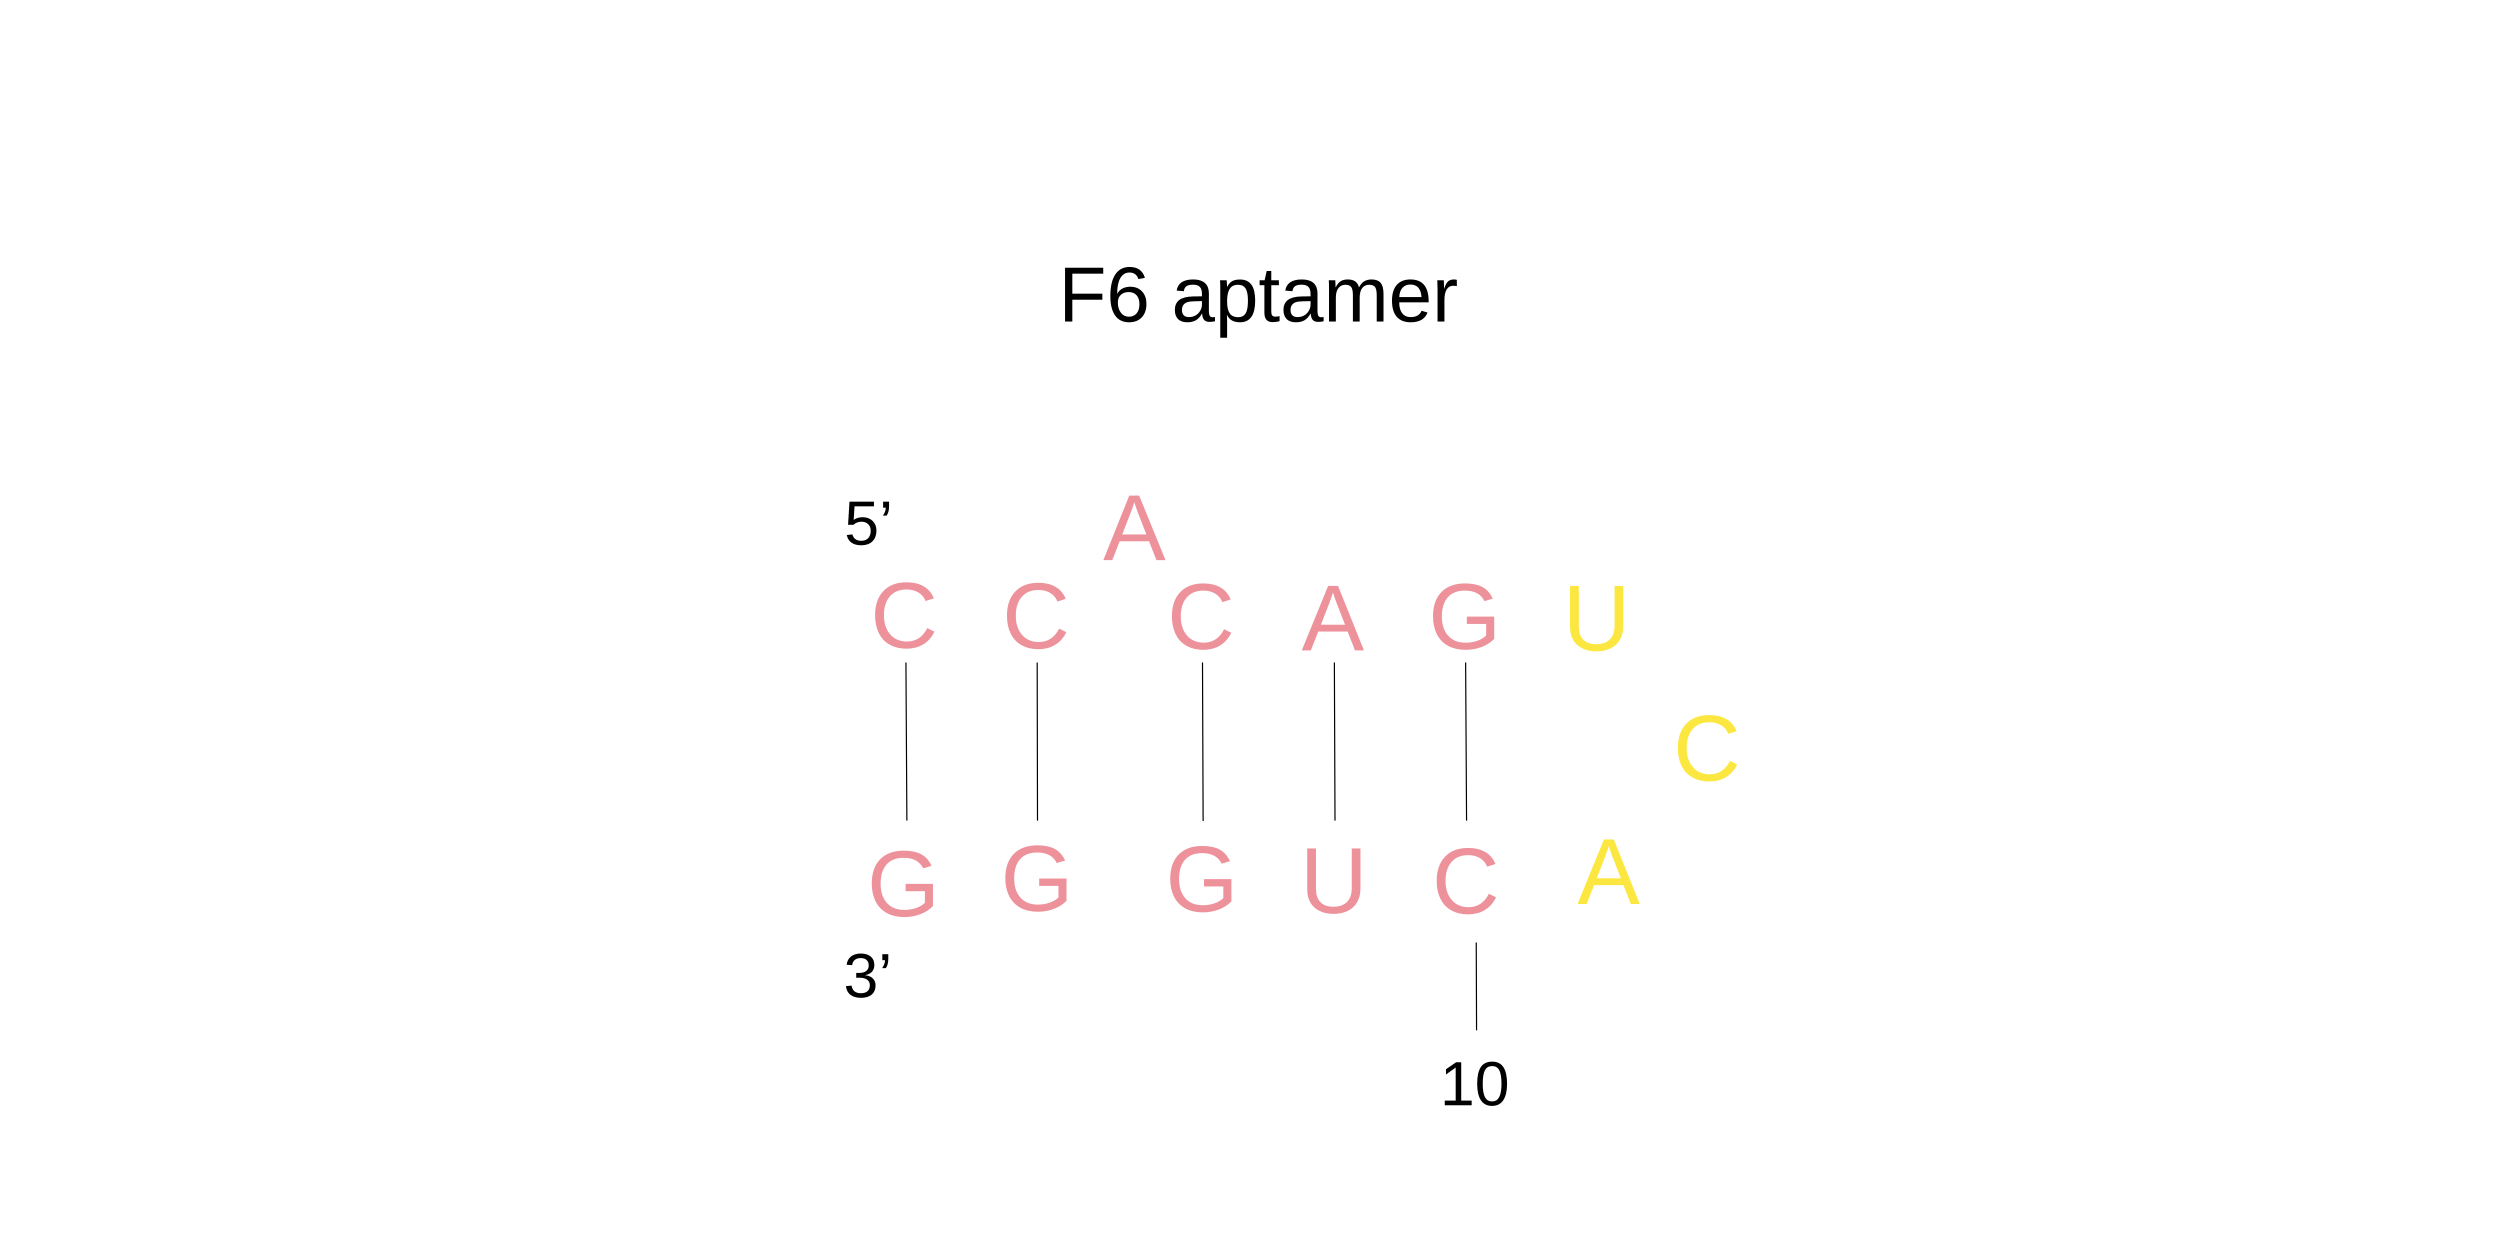
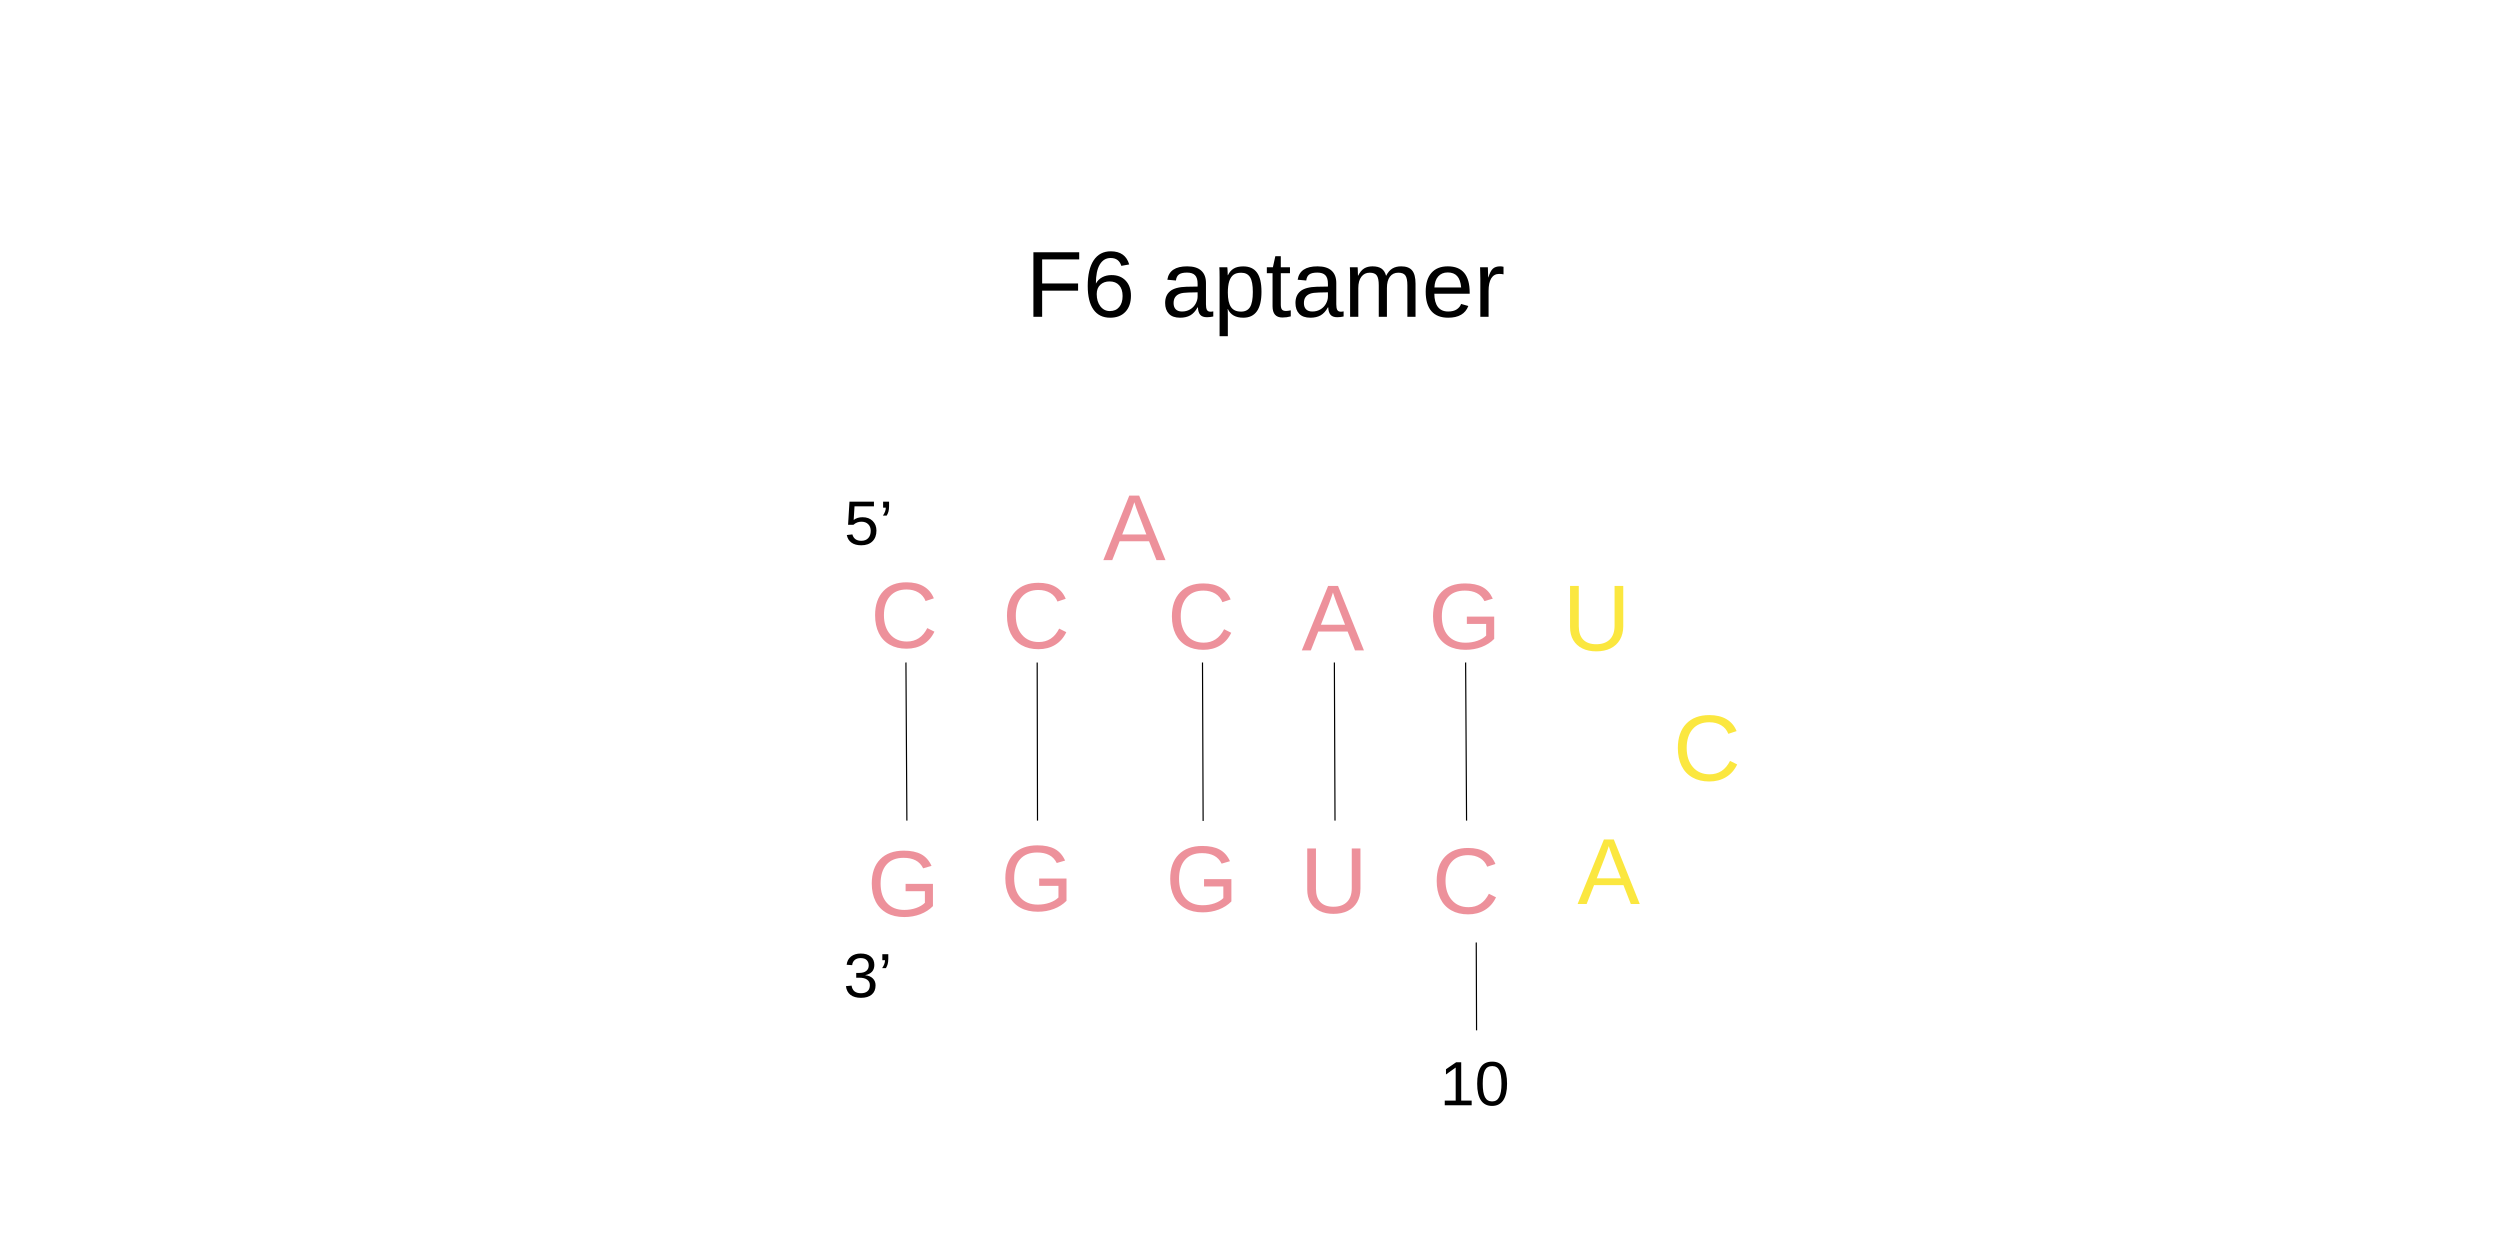
<svg xmlns="http://www.w3.org/2000/svg" id="图层_1" data-name="图层 1" viewBox="0 0 800 400">
  <defs>
    <style>
      .cls-1, .cls-2, .cls-4, .cls-5, .cls-6, .cls-7, .cls-8 {
        isolation: isolate;
        font-family: ArialMT, Arial;
      }

-       .cls-1, .cls-2, .cls-4, .cls-5 {
+       .cls-1, .cls-2, .cls-4, .cls-5, .cls-7 {
        font-size: 30px;
      }

      .cls-1, .cls-2 {
        fill: #ed919b;
      }

      .cls-2, .cls-5 {
-         letter-spacing: -0.12em;
+         letter-spacing: -0.18em;
      }

      .cls-3 {
        fill: none;
        stroke: #000;
        stroke-miterlimit: 3.05;
        stroke-width: 0.38px;
      }

      .cls-4, .cls-5 {
        fill: #fbe73f;
      }

      .cls-6, .cls-8 {
        font-size: 20px;
      }

-       .cls-7 {
-         font-size: 25px;
-       }
- 
      .cls-8 {
-         letter-spacing: -0.08em;
+         letter-spacing: -0.12em;
      }
    </style>
  </defs>
  <g id="ID000002">
    <text class="cls-1" transform="translate(278.5 207.29)">C</text>
  </g>
  <g id="ID000003">
    <text class="cls-1" transform="translate(320.7 207.45)">C</text>
  </g>
  <g id="ID000004">
    <text class="cls-2" transform="matrix(-1, 0, 0, 1, 373.02, 179.24)">A</text>
  </g>
  <g id="ID000005">
    <text class="cls-1" transform="translate(320.19 291.46)">G</text>
  </g>
  <g id="ID000006">
    <text class="cls-1" transform="translate(277.45 293.16)">G</text>
  </g>
  <g id="ID000007">
    <line class="cls-3" x1="289.9" y1="212" x2="290.2" y2="262.6" />
  </g>
  <g id="ID000008">
    <line class="cls-3" x1="331.9" y1="212" x2="332" y2="262.6" />
  </g>
  <g id="ID000010">
    <text class="cls-1" transform="translate(373.48 207.65)">C</text>
  </g>
  <g id="ID000011">
    <text class="cls-2" transform="translate(416.51 208.13)">A</text>
  </g>
  <g id="ID000012">
    <text class="cls-1" transform="translate(457.05 207.65)">G</text>
  </g>
  <g id="ID000013">
    <text class="cls-4" transform="translate(500.1 208.14)">U</text>
  </g>
  <g id="ID000014">
    <text class="cls-4" transform="translate(535.38 249.78)">C</text>
  </g>
  <g id="ID000015">
    <text class="cls-5" transform="translate(504.77 289.28)">A</text>
  </g>
  <g id="ID000016">
    <text class="cls-1" transform="translate(458.21 292.3)">C</text>
  </g>
  <g id="ID000017">
    <line class="cls-3" x1="472.4" y1="301.6" x2="472.5" y2="329.7" />
  </g>
  <g id="ID000018">
    <text class="cls-6" transform="translate(460.79 353.69)">10</text>
  </g>
  <g id="ID000019">
    <text class="cls-1" transform="translate(416 292.14)">U</text>
  </g>
  <g id="ID000020">
    <text class="cls-1" transform="translate(372.95 291.66)">G</text>
  </g>
  <g id="ID000021">
    <line class="cls-3" x1="384.8" y1="212" x2="385" y2="262.7" />
  </g>
  <g id="ID000022">
    <line class="cls-3" x1="427" y1="212" x2="427.2" y2="262.6" />
  </g>
  <g id="ID000023">
    <line class="cls-3" x1="469" y1="212" x2="469.3" y2="262.6" />
  </g>
-   <text class="cls-7" transform="translate(338.77 102.88)">F6 aptamer</text>
+   <text class="cls-7" transform="translate(328.22 101.37)">F6 aptamer</text>
  <text class="cls-6" transform="translate(270.18 174.29)">5</text>
  <text class="cls-8" transform="translate(281.3 174.29)">’</text>
  <text class="cls-6" transform="translate(269.93 319.1)">3</text>
  <text class="cls-8" transform="translate(281.05 319.1)">’</text>
</svg>
